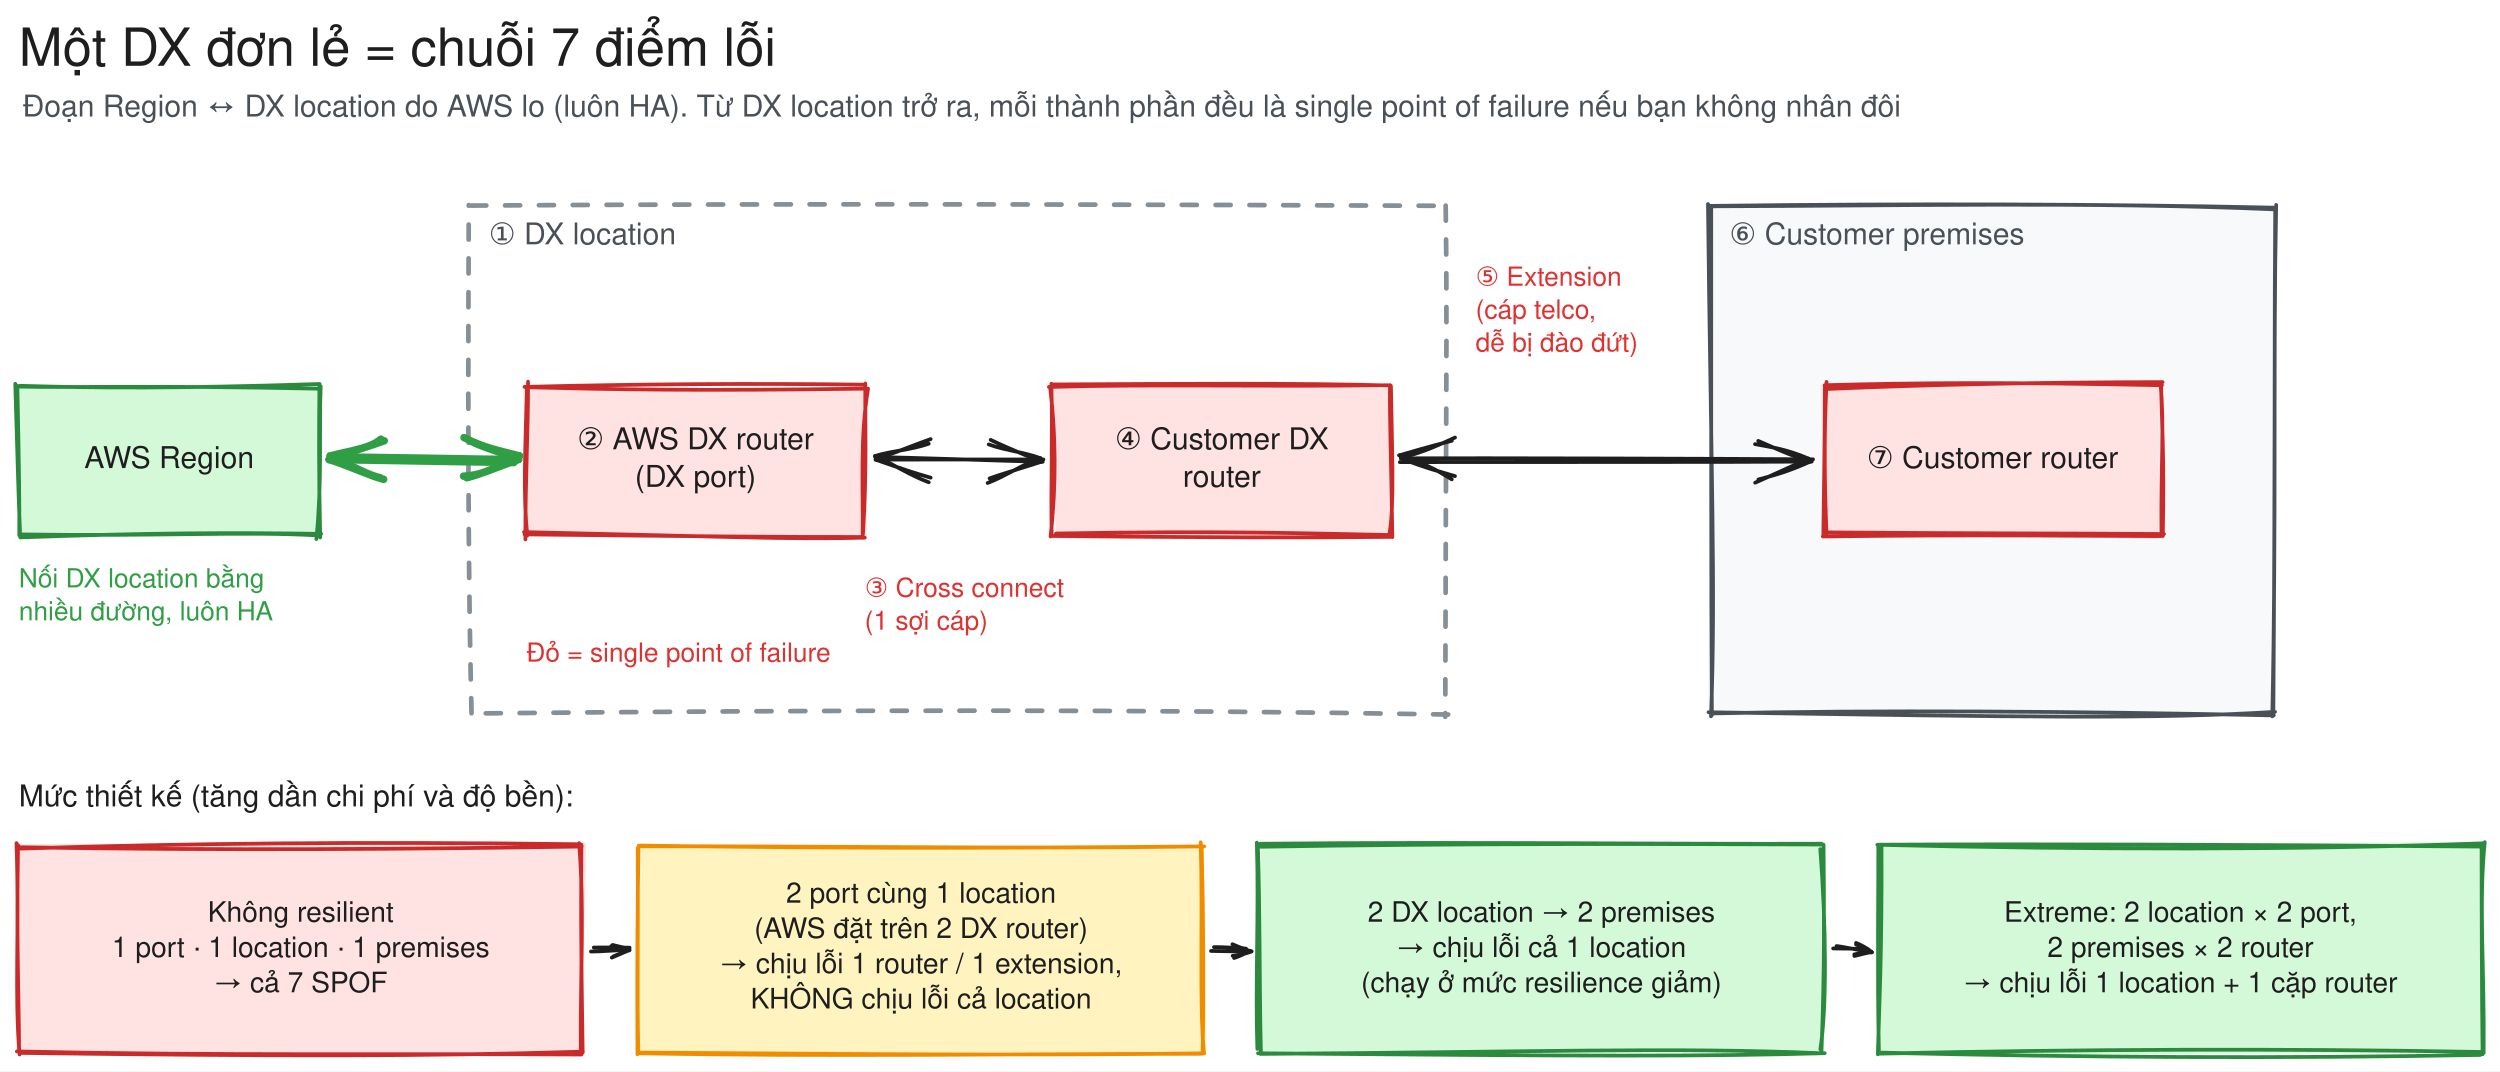
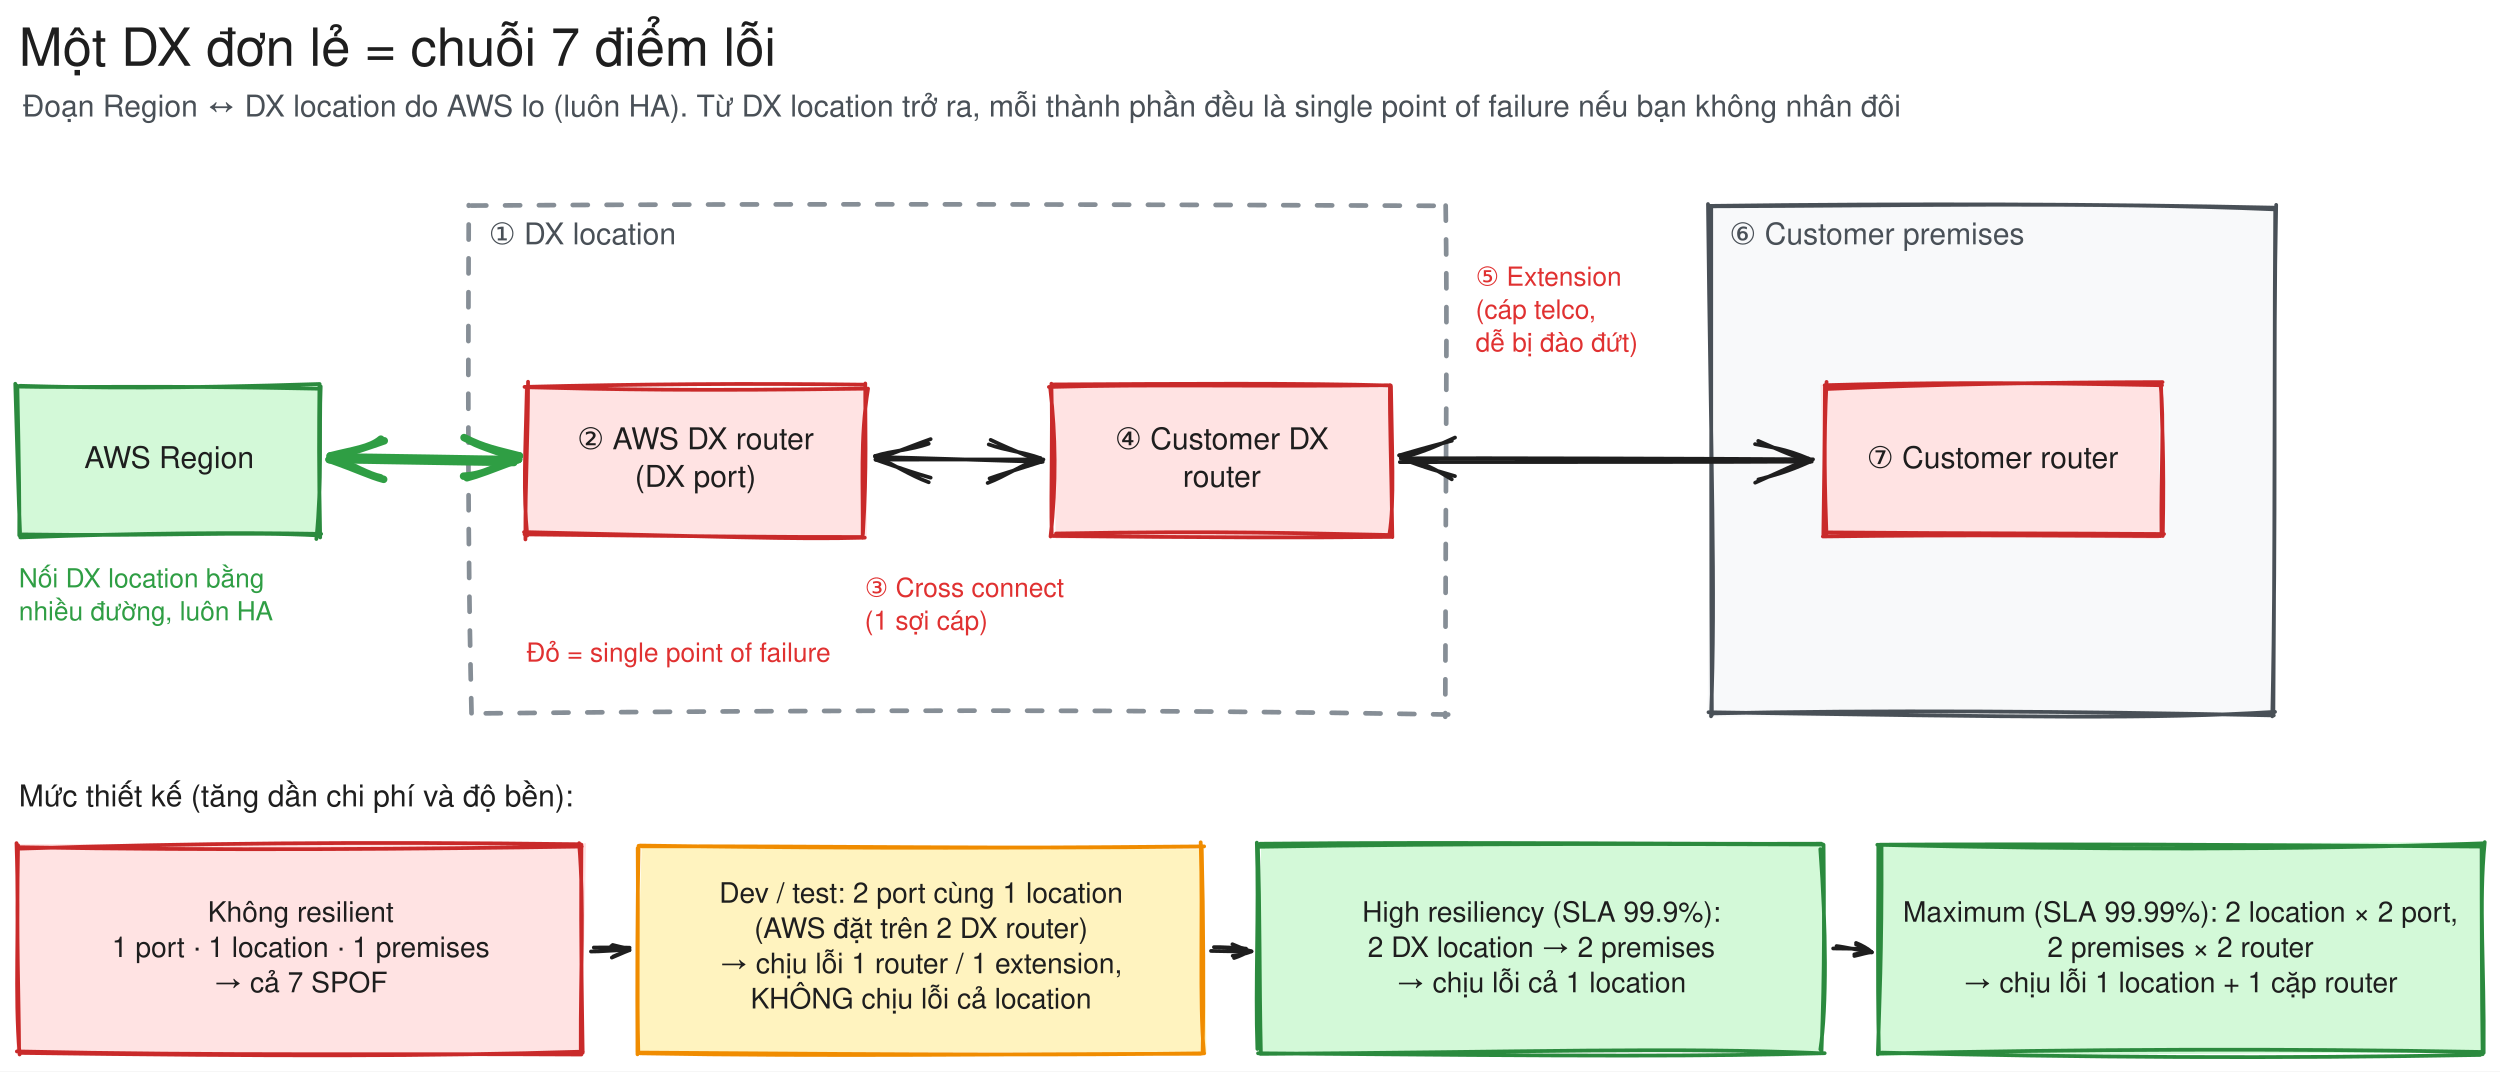
<svg xmlns="http://www.w3.org/2000/svg" version="1.1" viewBox="0 0 1330 570" width="1330" height="570">
  <defs>
    <style>
      @font-face {
        font-family: "Virgil";
        src: url("https://excalidraw.com/Virgil.woff2");
      }
      @font-face {
        font-family: "Cascadia";
        src: url("https://excalidraw.com/Cascadia.woff2");
      }
    </style>
  </defs>
  <rect x="0" y="0" width="1330" height="570" fill="#ffffff" />
  <g transform="translate(10 10) rotate(0 206.92 17.5)">
    <text x="0" y="25" font-family="Helvetica, Segoe UI Emoji" font-size="28px" fill="#1e1e1e" text-anchor="start" style="white-space: pre;" direction="ltr">Một DX đơn lẻ = chuỗi 7 điểm lỗi</text>
  </g>
  <g transform="translate(12 48) rotate(0 508.96 10)">
    <text x="0" y="14" font-family="Helvetica, Segoe UI Emoji" font-size="16px" fill="#495057" text-anchor="start" style="white-space: pre;" direction="ltr">Đoạn Region ↔ DX location do AWS lo (luôn HA). Từ DX location trở ra, mỗi thành phần đều là single point of failure nếu bạn không nhân đôi</text>
  </g>
  <g stroke-linecap="round" transform="translate(250 110) rotate(0 260 135)">
    <path d="M0.71 -0.63 C191.43 -1.93, 382.64 -1.06, 519.82 -0.49 M519.1 -0.61 C519.99 57.7, 519.17 116.77, 518.88 271.31 M520.43 270.13 C360.39 267.35, 201.03 267.6, 0.03 269.57 M0.85 269.44 C-0.43 214.32, -1.29 155.61, -0.61 -0.87" stroke="#868e96" stroke-width="2.5" fill="none" stroke-dasharray="8 10" />
  </g>
  <g transform="translate(260 116) rotate(0 50.08 10)">
    <text x="0" y="14" font-family="Helvetica, Segoe UI Emoji" font-size="16px" fill="#495057" text-anchor="start" style="white-space: pre;" direction="ltr">① DX location</text>
  </g>
  <g stroke-linecap="round" transform="translate(910 110) rotate(0 150 135)">
    <path d="M1.95 -1.47 L301.28 0.22 L298.35 270.64 L-1.61 271.29" stroke="none" stroke-width="0" fill="#f8f9fa" />
    <path d="M-0.03 -0.24 C102.73 -0.52, 202.56 -2.76, 299.75 1.36 M-0.52 -0.46 C106.1 -1.85, 212.38 -1.44, 299.53 0.47 M300.93 -1.01 C299.2 82.54, 301.12 166.95, 298.85 271.09 M300.42 0.36 C299.92 61.16, 300.42 122.46, 299.43 270.03 M300.31 268.71 C236.71 272.57, 171.76 271.56, -1.08 268.92 M299.66 270.6 C193.76 268.33, 87.13 267.66, 0.17 269.54 M0.27 271.08 C2.87 203.65, 0.14 135.97, -1.35 -1.45 M0.71 270.42 C0.27 191.57, 0.33 114.02, 0.39 0.17" stroke="#495057" stroke-width="2" fill="none" />
  </g>
  <g transform="translate(920 116) rotate(0 81.6 10)">
    <text x="0" y="14" font-family="Helvetica, Segoe UI Emoji" font-size="16px" fill="#495057" text-anchor="start" style="white-space: pre;" direction="ltr">⑥ Customer premises</text>
  </g>
  <g stroke-linecap="round" transform="translate(10 205) rotate(0 80 40)">
    <path d="M-0.03 0.23 L160.65 -0.53 L161.07 79.58 L0.51 78.26" stroke="none" stroke-width="0" fill="#d3f9d8" />
    <path d="M-1.41 0.65 C33.21 1.42, 66.07 -0.16, 160.6 1.8 M0.63 0.24 C42.52 1.46, 82.65 1.77, 160.04 -0.71 M160.61 0.57 C159.69 23.82, 161.39 51.74, 158.3 81.76 M159.94 0.23 C159.74 22.08, 159.49 43.76, 160.34 80.92 M159.94 79.87 C119.21 77.56, 75.74 80.45, 1.34 79.29 M160.85 79.03 C113.31 78.24, 66.94 78.5, 0.79 80.9 M0.65 78.06 C-0.18 59.83, -0.64 38.99, -1.88 -0.84 M0.24 79.79 C0.39 63.77, 0.2 47.55, -0.77 0.2" stroke="#2b8a3e" stroke-width="2" fill="none" />
  </g>
  <g transform="translate(46.24 235) rotate(0 43.76 10)">
    <text x="43.76" y="14" font-family="Helvetica, Segoe UI Emoji" font-size="16px" fill="#1e1e1e" text-anchor="middle" style="white-space: pre;" direction="ltr">AWS Region</text>
  </g>
  <g stroke-linecap="round" transform="translate(280 205) rotate(0 90 40)">
    <path d="M-1.4 1.72 L181.42 1.7 L181.08 81.85 L-0.21 80.1" stroke="none" stroke-width="0" fill="#ffe3e3" />
    <path d="M1.08 1.03 C45.88 2.2, 89.84 3, 179.71 1.77 M-0.95 0.83 C58.52 -0.66, 118.89 -1.15, 179.65 -0.36 M181.8 1.74 C177.48 28.09, 179.23 53.58, 178.94 81.16 M180.33 -0.99 C180.17 20.56, 181.29 42.94, 179.08 79.07 M180.05 81.03 C142.13 82.18, 100.56 80.31, -1.22 78.07 M179.28 80.69 C132.57 80.76, 86.54 80.26, -0.93 79.29 M-0.48 81.96 C-0.6 51.46, 0.97 25.12, 0.92 -1.91 M0.51 79.9 C-1.71 58.13, -0.6 35.6, 0.38 0.64" stroke="#c92a2a" stroke-width="2" fill="none" />
  </g>
  <g transform="translate(305.44 225) rotate(0 64.56 20)">
    <text x="64.56" y="14" font-family="Helvetica, Segoe UI Emoji" font-size="16px" fill="#1e1e1e" text-anchor="middle" style="white-space: pre;" direction="ltr">② AWS DX router</text>
    <text x="64.56" y="34" font-family="Helvetica, Segoe UI Emoji" font-size="16px" fill="#1e1e1e" text-anchor="middle" style="white-space: pre;" direction="ltr">(DX port)</text>
  </g>
  <g stroke-linecap="round" transform="translate(560 205) rotate(0 90 40)">
    <path d="M0.44 -0.93 L178.94 1.51 L179.48 81.15 L1.62 81.52" stroke="none" stroke-width="0" fill="#ffe3e3" />
    <path d="M-1.99 0.87 C51.35 -0.74, 106.86 0.75, 178.51 -0.03 M0.35 -0.47 C66.89 -0.82, 133.07 -1.31, 179.9 0.11 M179.99 0.64 C180.41 31.97, 181.97 63.39, 179.13 79.41 M179.45 -0.13 C179.28 18.83, 180.1 39.37, 180.72 80.76 M179.15 79.62 C134.32 78.81, 92.97 77.26, 1.8 78.83 M179.7 80.63 C133.34 81.12, 84.53 80.97, -0.6 80.12 M-1.11 80.41 C2.05 52.64, 1.58 25.9, -1.22 1.99 M-0.49 80.04 C-1.06 53.99, 0.08 26.5, -0.65 -0.87" stroke="#c92a2a" stroke-width="2" fill="none" />
  </g>
  <g transform="translate(592.8 225) rotate(0 57.2 20)">
    <text x="57.2" y="14" font-family="Helvetica, Segoe UI Emoji" font-size="16px" fill="#1e1e1e" text-anchor="middle" style="white-space: pre;" direction="ltr">④ Customer DX</text>
    <text x="57.2" y="34" font-family="Helvetica, Segoe UI Emoji" font-size="16px" fill="#1e1e1e" text-anchor="middle" style="white-space: pre;" direction="ltr">router</text>
  </g>
  <g stroke-linecap="round" transform="translate(970 205) rotate(0 90 40)">
    <path d="M-1.52 -0.38 L178.86 0.41 L178.48 81.85 L1.04 78.4" stroke="none" stroke-width="0" fill="#ffe3e3" />
    <path d="M1.52 1.95 C59.32 -0.58, 117.66 -1.59, 180.47 -1.72 M0.74 -0.06 C51.07 -1.42, 100.7 -1.69, 180.19 -0.05 M179.36 -0.87 C181.55 20.24, 179.51 42.19, 179.89 79.43 M179.66 -0.57 C180.01 18.87, 181.5 36.34, 180.6 80.17 M181.26 79.1 C129.93 78.71, 80.65 78.86, 1.74 78.24 M179.46 80.2 C130.26 80.05, 79.64 79.36, -0.25 80.4 M1.67 79.19 C0.83 55.32, 0.13 31.1, 1.73 -1.82 M0.02 79.28 C0.24 56.69, 0.81 33.42, 0.87 0.38" stroke="#c92a2a" stroke-width="2" fill="none" />
  </g>
  <g transform="translate(987.6 235) rotate(0 72.4 10)">
    <text x="72.4" y="14" font-family="Helvetica, Segoe UI Emoji" font-size="16px" fill="#1e1e1e" text-anchor="middle" style="white-space: pre;" direction="ltr">⑦ Customer router</text>
  </g>
  <g stroke-linecap="round" transform="translate(10 450) rotate(0 150 55)">
    <path d="M-0.84 -0.89 L301.79 -1.41 L299.71 110.32 L-1.25 109.97" stroke="none" stroke-width="0" fill="#ffe3e3" />
    <path d="M0.81 1.46 C90.1 -1.38, 179.17 -2.32, 298.78 -0.87 M-0.25 0.72 C107.68 2.57, 215.07 1.69, 299.5 0.35 M298.09 -1.43 C300.91 33.39, 298.77 64.88, 298.96 108.09 M299.3 -0.65 C299.2 22.91, 298.84 46.02, 299.98 110.04 M299.3 111.01 C202.48 110.4, 104.99 111.72, -1.04 109.36 M300.06 109.47 C218.36 112.01, 137.54 111.97, 0.39 110.14 M0.42 110.98 C-2.38 77.87, 0.39 46.29, -1.22 -1.45 M0.16 109.04 C0.03 80.32, -1.34 50.66, -0.39 -0.35" stroke="#c92a2a" stroke-width="2" fill="none" />
  </g>
  <g transform="translate(46.225 476.875) rotate(0 113.775 28.125)">
    <text x="113.775" y="13.5" font-family="Helvetica, Segoe UI Emoji" font-size="15px" fill="#1e1e1e" text-anchor="middle" style="white-space: pre;" direction="ltr">Không resilient</text>
    <text x="113.775" y="32.25" font-family="Helvetica, Segoe UI Emoji" font-size="15px" fill="#1e1e1e" text-anchor="middle" style="white-space: pre;" direction="ltr">1 port · 1 location · 1 premises</text>
    <text x="113.775" y="51" font-family="Helvetica, Segoe UI Emoji" font-size="15px" fill="#1e1e1e" text-anchor="middle" style="white-space: pre;" direction="ltr">→ cả 7 SPOF</text>
  </g>
  <g stroke-linecap="round" transform="translate(340 450) rotate(0 150 55)">
    <path d="M1.29 1.03 L300.25 1.79 L301.82 110.1 L-1.82 109.66" stroke="none" stroke-width="0" fill="#fff3bf" />
    <path d="M1.36 0.26 C98.11 -0.03, 195.81 1.72, 299.17 0.34 M0.49 -0.16 C78.78 0.96, 157.59 1.59, 300.61 0.28 M298.77 -1.89 C300.01 39.54, 297.96 83.09, 300.44 109.43 M299.28 -0.04 C300.27 39.53, 300.44 79.2, 299.78 110.47 M298.85 110.61 C198.96 110.66, 99.7 112.2, 0.61 110.37 M300.66 110.36 C231.02 111.3, 161.38 111.2, -0.2 109.97 M-0.43 109.54 C-1.2 78.61, -0.39 47.35, -0.75 1.2 M-0.86 110.9 C-1.09 72.02, -0.97 32.89, -0.27 -0.05" stroke="#f08c00" stroke-width="2" fill="none" />
  </g>
  <g transform="translate(374.95 467.5) rotate(0 115.05 37.5)">
-     <text x="115.05" y="12.75" font-family="Helvetica, Segoe UI Emoji" font-size="15px" fill="#1e1e1e" text-anchor="middle" style="white-space: pre;" direction="ltr">2 port cùng 1 location</text>
+     <text x="115.05" y="12.75" font-family="Helvetica, Segoe UI Emoji" font-size="15px" fill="#1e1e1e" text-anchor="middle" style="white-space: pre;" direction="ltr">Dev / test: 2 port cùng 1 location</text>
    <text x="115.05" y="31.5" font-family="Helvetica, Segoe UI Emoji" font-size="15px" fill="#1e1e1e" text-anchor="middle" style="white-space: pre;" direction="ltr">(AWS đặt trên 2 DX router)</text>
    <text x="115.05" y="50.25" font-family="Helvetica, Segoe UI Emoji" font-size="15px" fill="#1e1e1e" text-anchor="middle" style="white-space: pre;" direction="ltr">→ chịu lỗi 1 router / 1 extension,</text>
    <text x="115.05" y="69" font-family="Helvetica, Segoe UI Emoji" font-size="15px" fill="#1e1e1e" text-anchor="middle" style="white-space: pre;" direction="ltr">KHÔNG chịu lỗi cả location</text>
  </g>
  <g stroke-linecap="round" transform="translate(670 450) rotate(0 150 55)">
    <path d="M0.92 -1.95 L299.22 -0.27 L299.42 109.1 L-0.68 110.49" stroke="none" stroke-width="0" fill="#d3f9d8" />
    <path d="M0.37 -1.13 C110.65 -2.22, 222.38 -0.81, 298.99 -1.15 M-0.48 0.49 C109.05 -1.43, 217.85 -1.01, 299.99 -0.71 M298.4 1.75 C301.55 43.11, 301.86 86.27, 298.43 108.27 M300.13 -0.56 C300.39 33, 300.76 64.56, 299.03 109.45 M299.65 110.35 C220.48 106.99, 143.37 109.76, 0.52 110.67 M300.73 110.3 C237.97 112.06, 176.59 111.93, -0.72 110.35 M-1.08 108.04 C-2.27 74.02, -0.18 34.42, -1.37 -1.71 M0.79 110.33 C-0.08 71.15, 0.31 33.68, -0.81 0.18" stroke="#2b8a3e" stroke-width="2" fill="none" />
  </g>
-   <g transform="translate(721.75 476.875) rotate(0 98.25 28.125)">
-     <text x="98.25" y="13.5" font-family="Helvetica, Segoe UI Emoji" font-size="15px" fill="#1e1e1e" text-anchor="middle" style="white-space: pre;" direction="ltr">2 DX location → 2 premises</text>
-     <text x="98.25" y="32.25" font-family="Helvetica, Segoe UI Emoji" font-size="15px" fill="#1e1e1e" text-anchor="middle" style="white-space: pre;" direction="ltr">→ chịu lỗi cả 1 location</text>
-     <text x="98.25" y="51" font-family="Helvetica, Segoe UI Emoji" font-size="15px" fill="#1e1e1e" text-anchor="middle" style="white-space: pre;" direction="ltr">(chạy ở mức resilience giảm)</text>
+   <g transform="translate(721.75 476.88) rotate(0 98.25 28.12)">
+     <text x="98.25" y="13.5" font-family="Helvetica, Segoe UI Emoji" font-size="15px" fill="#1e1e1e" text-anchor="middle" style="white-space: pre;" direction="ltr">High resiliency (SLA 99.9%):</text>
+     <text x="98.25" y="32.25" font-family="Helvetica, Segoe UI Emoji" font-size="15px" fill="#1e1e1e" text-anchor="middle" style="white-space: pre;" direction="ltr">2 DX location → 2 premises</text>
+     <text x="98.25" y="51" font-family="Helvetica, Segoe UI Emoji" font-size="15px" fill="#1e1e1e" text-anchor="middle" style="white-space: pre;" direction="ltr">→ chịu lỗi cả 1 location</text>
  </g>
  <g stroke-linecap="round" transform="translate(1000 450) rotate(0 160 55)">
    <path d="M0.22 -0.55 L318.9 -2 L320.61 109.67 L-0.9 111.76" stroke="none" stroke-width="0" fill="#d3f9d8" />
    <path d="M-1.27 -0.58 C110.45 2.1, 222.66 2.3, 321.19 -1.36 M0.2 -0.63 C94.69 -1.09, 189.04 -0.63, 320.32 0.38 M321.88 -1.98 C318.59 31.34, 321.74 63.24, 321.31 110.08 M320.16 -0.26 C320.35 37.03, 320.24 76.76, 320.76 110.86 M319.49 111.23 C212.62 113.22, 105.98 112.58, 1.18 109.99 M320.26 109.65 C214.33 107.72, 108.03 108.16, -0.56 110.51 M-0.98 110.9 C-0.3 84.71, 1.22 59.26, 0.97 -0.03 M-0.43 109.45 C-1.39 66.51, -0.62 23.04, -0.74 -0.43" stroke="#2b8a3e" stroke-width="2" fill="none" />
  </g>
-   <g transform="translate(1038.875 476.875) rotate(0 121.125 28.125)">
-     <text x="121.125" y="13.5" font-family="Helvetica, Segoe UI Emoji" font-size="15px" fill="#1e1e1e" text-anchor="middle" style="white-space: pre;" direction="ltr">Extreme: 2 location × 2 port,</text>
-     <text x="121.125" y="32.25" font-family="Helvetica, Segoe UI Emoji" font-size="15px" fill="#1e1e1e" text-anchor="middle" style="white-space: pre;" direction="ltr">2 premises × 2 router</text>
-     <text x="121.125" y="51" font-family="Helvetica, Segoe UI Emoji" font-size="15px" fill="#1e1e1e" text-anchor="middle" style="white-space: pre;" direction="ltr">→ chịu lỗi 1 location + 1 cặp router</text>
+   <g transform="translate(1018.69 476.88) rotate(0 141.31 28.12)">
+     <text x="141.31" y="13.5" font-family="Helvetica, Segoe UI Emoji" font-size="15px" fill="#1e1e1e" text-anchor="middle" style="white-space: pre;" direction="ltr">Maximum (SLA 99.99%): 2 location × 2 port,</text>
+     <text x="141.31" y="32.25" font-family="Helvetica, Segoe UI Emoji" font-size="15px" fill="#1e1e1e" text-anchor="middle" style="white-space: pre;" direction="ltr">2 premises × 2 router</text>
+     <text x="141.31" y="51" font-family="Helvetica, Segoe UI Emoji" font-size="15px" fill="#1e1e1e" text-anchor="middle" style="white-space: pre;" direction="ltr">→ chịu lỗi 1 location + 1 cặp router</text>
  </g>
  <g stroke-linecap="round">
    <g transform="translate(176 245) rotate(0 49 0)">
      <path d="M-0.93 -0.48 C15.32 -0.37, 80.75 0.9, 97.36 1.06 M0.79 -1.78 C17.44 -2.02, 83.48 -0.53, 99.74 -0.51" stroke="#2f9e44" stroke-width="4" fill="none" />
    </g>
    <g transform="translate(176 245) rotate(0 49 0)">
      <path d="M26.62 -11.36 C20.93 -6.45, 11.64 -5.54, -0.35 -2.44 M28.42 -10.5 C20.69 -7.75, 14.99 -6.06, -0.79 -0.57" stroke="#2f9e44" stroke-width="4" fill="none" />
    </g>
    <g transform="translate(176 245) rotate(0 49 0)">
      <path d="M26.3 9.16 C20.63 8.07, 11.44 2.98, -0.35 -2.44 M28.1 10.01 C20.6 8.01, 14.98 4.94, -0.79 -0.57" stroke="#2f9e44" stroke-width="4" fill="none" />
    </g>
    <g transform="translate(176 245) rotate(0 49 0)">
      <path d="M70.62 8.32 C81.43 7.9, 88.71 3.05, 100.31 -2.47 M72.41 9.17 C77.99 7.74, 85.45 4.85, 99.88 -0.6" stroke="#2f9e44" stroke-width="4" fill="none" />
    </g>
    <g transform="translate(176 245) rotate(0 49 0)">
      <path d="M70.88 -12.2 C81.68 -6.62, 88.89 -5.48, 100.31 -2.47 M72.68 -11.35 C78.04 -8.02, 85.43 -6.14, 99.88 -0.6" stroke="#2f9e44" stroke-width="4" fill="none" />
    </g>
  </g>
  <g stroke-linecap="round">
    <g transform="translate(466 245) rotate(0 44 0)">
      <path d="M0.72 -0.49 C15.49 -0.61, 74.39 -0.49, 89.09 -0.56 M-0.36 -1.8 C14.3 -1.77, 73.87 0.39, 88.72 0.68" stroke="#1e1e1e" stroke-width="2" fill="none" />
    </g>
    <g transform="translate(466 245) rotate(0 44 0)">
      <path d="M28.08 -8.95 C18.4 -5.52, 8.24 -5.2, -0.46 -2.4 M29.1 -11.39 C22.14 -8.94, 16.06 -6.42, -0.19 -0.47" stroke="#1e1e1e" stroke-width="2" fill="none" />
    </g>
    <g transform="translate(466 245) rotate(0 44 0)">
      <path d="M28.09 11.57 C18.38 8.03, 8.22 1.37, -0.46 -2.4 M29.11 9.13 C22.02 7.12, 15.94 5.17, -0.19 -0.47" stroke="#1e1e1e" stroke-width="2" fill="none" />
    </g>
    <g transform="translate(466 245) rotate(0 44 0)">
      <path d="M59.42 11.95 C68.97 8.34, 78.07 1.95, 87.54 -1.23 M60.44 9.52 C65.69 7.59, 71.95 5.82, 87.81 0.7" stroke="#1e1e1e" stroke-width="2" fill="none" />
    </g>
    <g transform="translate(466 245) rotate(0 44 0)">
      <path d="M60.01 -8.56 C69.39 -5.19, 78.28 -4.61, 87.54 -1.23 M61.03 -10.99 C66.28 -8.45, 72.42 -5.76, 87.81 0.7" stroke="#1e1e1e" stroke-width="2" fill="none" />
    </g>
  </g>
  <g stroke-linecap="round">
    <g transform="translate(746 245) rotate(0 109 0)">
      <path d="M0.12 -1.17 C36.68 -1.37, 182.21 -0.95, 218.52 -0.64 M-1.28 0.84 C35.24 0.72, 181.43 0.92, 217.85 0.56" stroke="#1e1e1e" stroke-width="2" fill="none" />
    </g>
    <g transform="translate(746 245) rotate(0 109 0)">
      <path d="M26.38 -10.51 C20.78 -8.99, 16.41 -8.03, -1.59 -2.75 M28.07 -12.22 C20.86 -8.89, 12.9 -5.14, -0.71 -1.17" stroke="#1e1e1e" stroke-width="2" fill="none" />
    </g>
    <g transform="translate(746 245) rotate(0 109 0)">
      <path d="M26.35 10.01 C20.65 6.79, 16.29 2.99, -1.59 -2.75 M28.04 8.3 C20.72 6.04, 12.77 4.2, -0.71 -1.17" stroke="#1e1e1e" stroke-width="2" fill="none" />
    </g>
    <g transform="translate(746 245) rotate(0 109 0)">
      <path d="M187.75 11.79 C195.09 8.5, 203.76 4.69, 216.14 -1.02 M189.45 10.08 C197.47 7.94, 204.86 6.09, 217.03 0.55" stroke="#1e1e1e" stroke-width="2" fill="none" />
    </g>
    <g transform="translate(746 245) rotate(0 109 0)">
      <path d="M187.68 -8.73 C195.13 -7.27, 203.82 -6.33, 216.14 -1.02 M189.38 -10.44 C197.54 -6.99, 204.94 -3.25, 217.03 0.55" stroke="#1e1e1e" stroke-width="2" fill="none" />
    </g>
  </g>
  <g stroke-linecap="round">
    <g transform="translate(316 505) rotate(0 9 0)">
      <path d="M-0.1 -0.92 C3.05 -0.95, 15.75 -0.95, 18.94 -0.84 M-1.61 1.21 C1.45 1.36, 15.08 0.3, 18.48 0.26" stroke="#1e1e1e" stroke-width="2" fill="none" />
    </g>
    <g transform="translate(316 505) rotate(0 9 0)">
      <path d="M9.49 4.44 C12.09 3.44, 15.06 1.92, 18.86 0.5 M10.23 3.85 C12.82 2.75, 15.15 1.77, 18.81 0.05" stroke="#1e1e1e" stroke-width="2" fill="none" />
    </g>
    <g transform="translate(316 505) rotate(0 9 0)">
      <path d="M9.19 -1.71 C11.85 -0.84, 14.91 -0.49, 18.86 0.5 M9.94 -2.29 C12.56 -1.72, 14.97 -1.02, 18.81 0.05" stroke="#1e1e1e" stroke-width="2" fill="none" />
    </g>
  </g>
  <g stroke-linecap="round">
    <g transform="translate(646 505) rotate(0 9 0)">
      <path d="M-0.19 -1.12 C2.67 -1.28, 13.95 -0.64, 16.89 -0.33 M-1.74 0.9 C1.5 0.87, 15.99 1.39, 19.02 1.04" stroke="#1e1e1e" stroke-width="2" fill="none" />
    </g>
    <g transform="translate(646 505) rotate(0 9 0)">
      <path d="M9.8 3.48 C12.7 3.02, 15.81 2.78, 19.79 1.14 M10.53 4.67 C13.55 3.71, 16.38 2.27, 18.68 1" stroke="#1e1e1e" stroke-width="2" fill="none" />
    </g>
    <g transform="translate(646 505) rotate(0 9 0)">
      <path d="M9.65 -2.67 C12.62 -1.43, 15.78 0.04, 19.79 1.14 M10.39 -1.48 C13.42 -0.47, 16.3 0.06, 18.68 1" stroke="#1e1e1e" stroke-width="2" fill="none" />
    </g>
  </g>
  <g stroke-linecap="round">
    <g transform="translate(976 505) rotate(0 9 0)">
      <path d="M-0.76 -0.42 C2.04 -0.39, 14.37 -0.3, 17.29 -0.04 M1.05 -1.69 C4.19 -1.43, 16.63 1.29, 19.64 1.48" stroke="#1e1e1e" stroke-width="2" fill="none" />
    </g>
    <g transform="translate(976 505) rotate(0 9 0)">
      <path d="M10.5 2.73 C13.81 1.81, 17.73 1.78, 19.56 1.39 M10.52 3.58 C14.32 2.78, 17.44 1.63, 19.81 1.64" stroke="#1e1e1e" stroke-width="2" fill="none" />
    </g>
    <g transform="translate(976 505) rotate(0 9 0)">
      <path d="M11.42 -3.36 C14.4 -2.2, 18.01 -0.14, 19.56 1.39 M11.43 -2.51 C14.91 -1.03, 17.69 0.09, 19.81 1.64" stroke="#1e1e1e" stroke-width="2" fill="none" />
    </g>
  </g>
  <g transform="translate(10 300) rotate(0 66.43 17.5)">
    <text x="0" y="12.5" font-family="Helvetica, Segoe UI Emoji" font-size="14px" fill="#2f9e44" text-anchor="start" style="white-space: pre;" direction="ltr">Nối DX location bằng</text>
    <text x="0" y="30" font-family="Helvetica, Segoe UI Emoji" font-size="14px" fill="#2f9e44" text-anchor="start" style="white-space: pre;" direction="ltr">nhiều đường, luôn HA</text>
  </g>
  <g transform="translate(460 305) rotate(0 53.69 17.5)">
    <text x="0" y="12.5" font-family="Helvetica, Segoe UI Emoji" font-size="14px" fill="#e03131" text-anchor="start" style="white-space: pre;" direction="ltr">③ Cross connect</text>
    <text x="0" y="30" font-family="Helvetica, Segoe UI Emoji" font-size="14px" fill="#e03131" text-anchor="start" style="white-space: pre;" direction="ltr">(1 sợi cáp)</text>
  </g>
  <g transform="translate(785 140) rotate(0 43.47 26.25)">
    <text x="0" y="12" font-family="Helvetica, Segoe UI Emoji" font-size="14px" fill="#e03131" text-anchor="start" style="white-space: pre;" direction="ltr">⑤ Extension</text>
    <text x="0" y="29.5" font-family="Helvetica, Segoe UI Emoji" font-size="14px" fill="#e03131" text-anchor="start" style="white-space: pre;" direction="ltr">(cáp telco,</text>
    <text x="0" y="47" font-family="Helvetica, Segoe UI Emoji" font-size="14px" fill="#e03131" text-anchor="start" style="white-space: pre;" direction="ltr">dễ bị đào đứt)</text>
  </g>
  <g transform="translate(10 415) rotate(0 151.6 10)">
    <text x="0" y="14" font-family="Helvetica, Segoe UI Emoji" font-size="16px" fill="#1e1e1e" text-anchor="start" style="white-space: pre;" direction="ltr">Mức thiết kế (tăng dần chi phí và độ bền):</text>
  </g>
  <g transform="translate(280 340) rotate(0 87.85 8.75)">
    <text x="0" y="12" font-family="Helvetica, Segoe UI Emoji" font-size="14px" fill="#e03131" text-anchor="start" style="white-space: pre;" direction="ltr">Đỏ = single point of failure</text>
  </g>
</svg>
